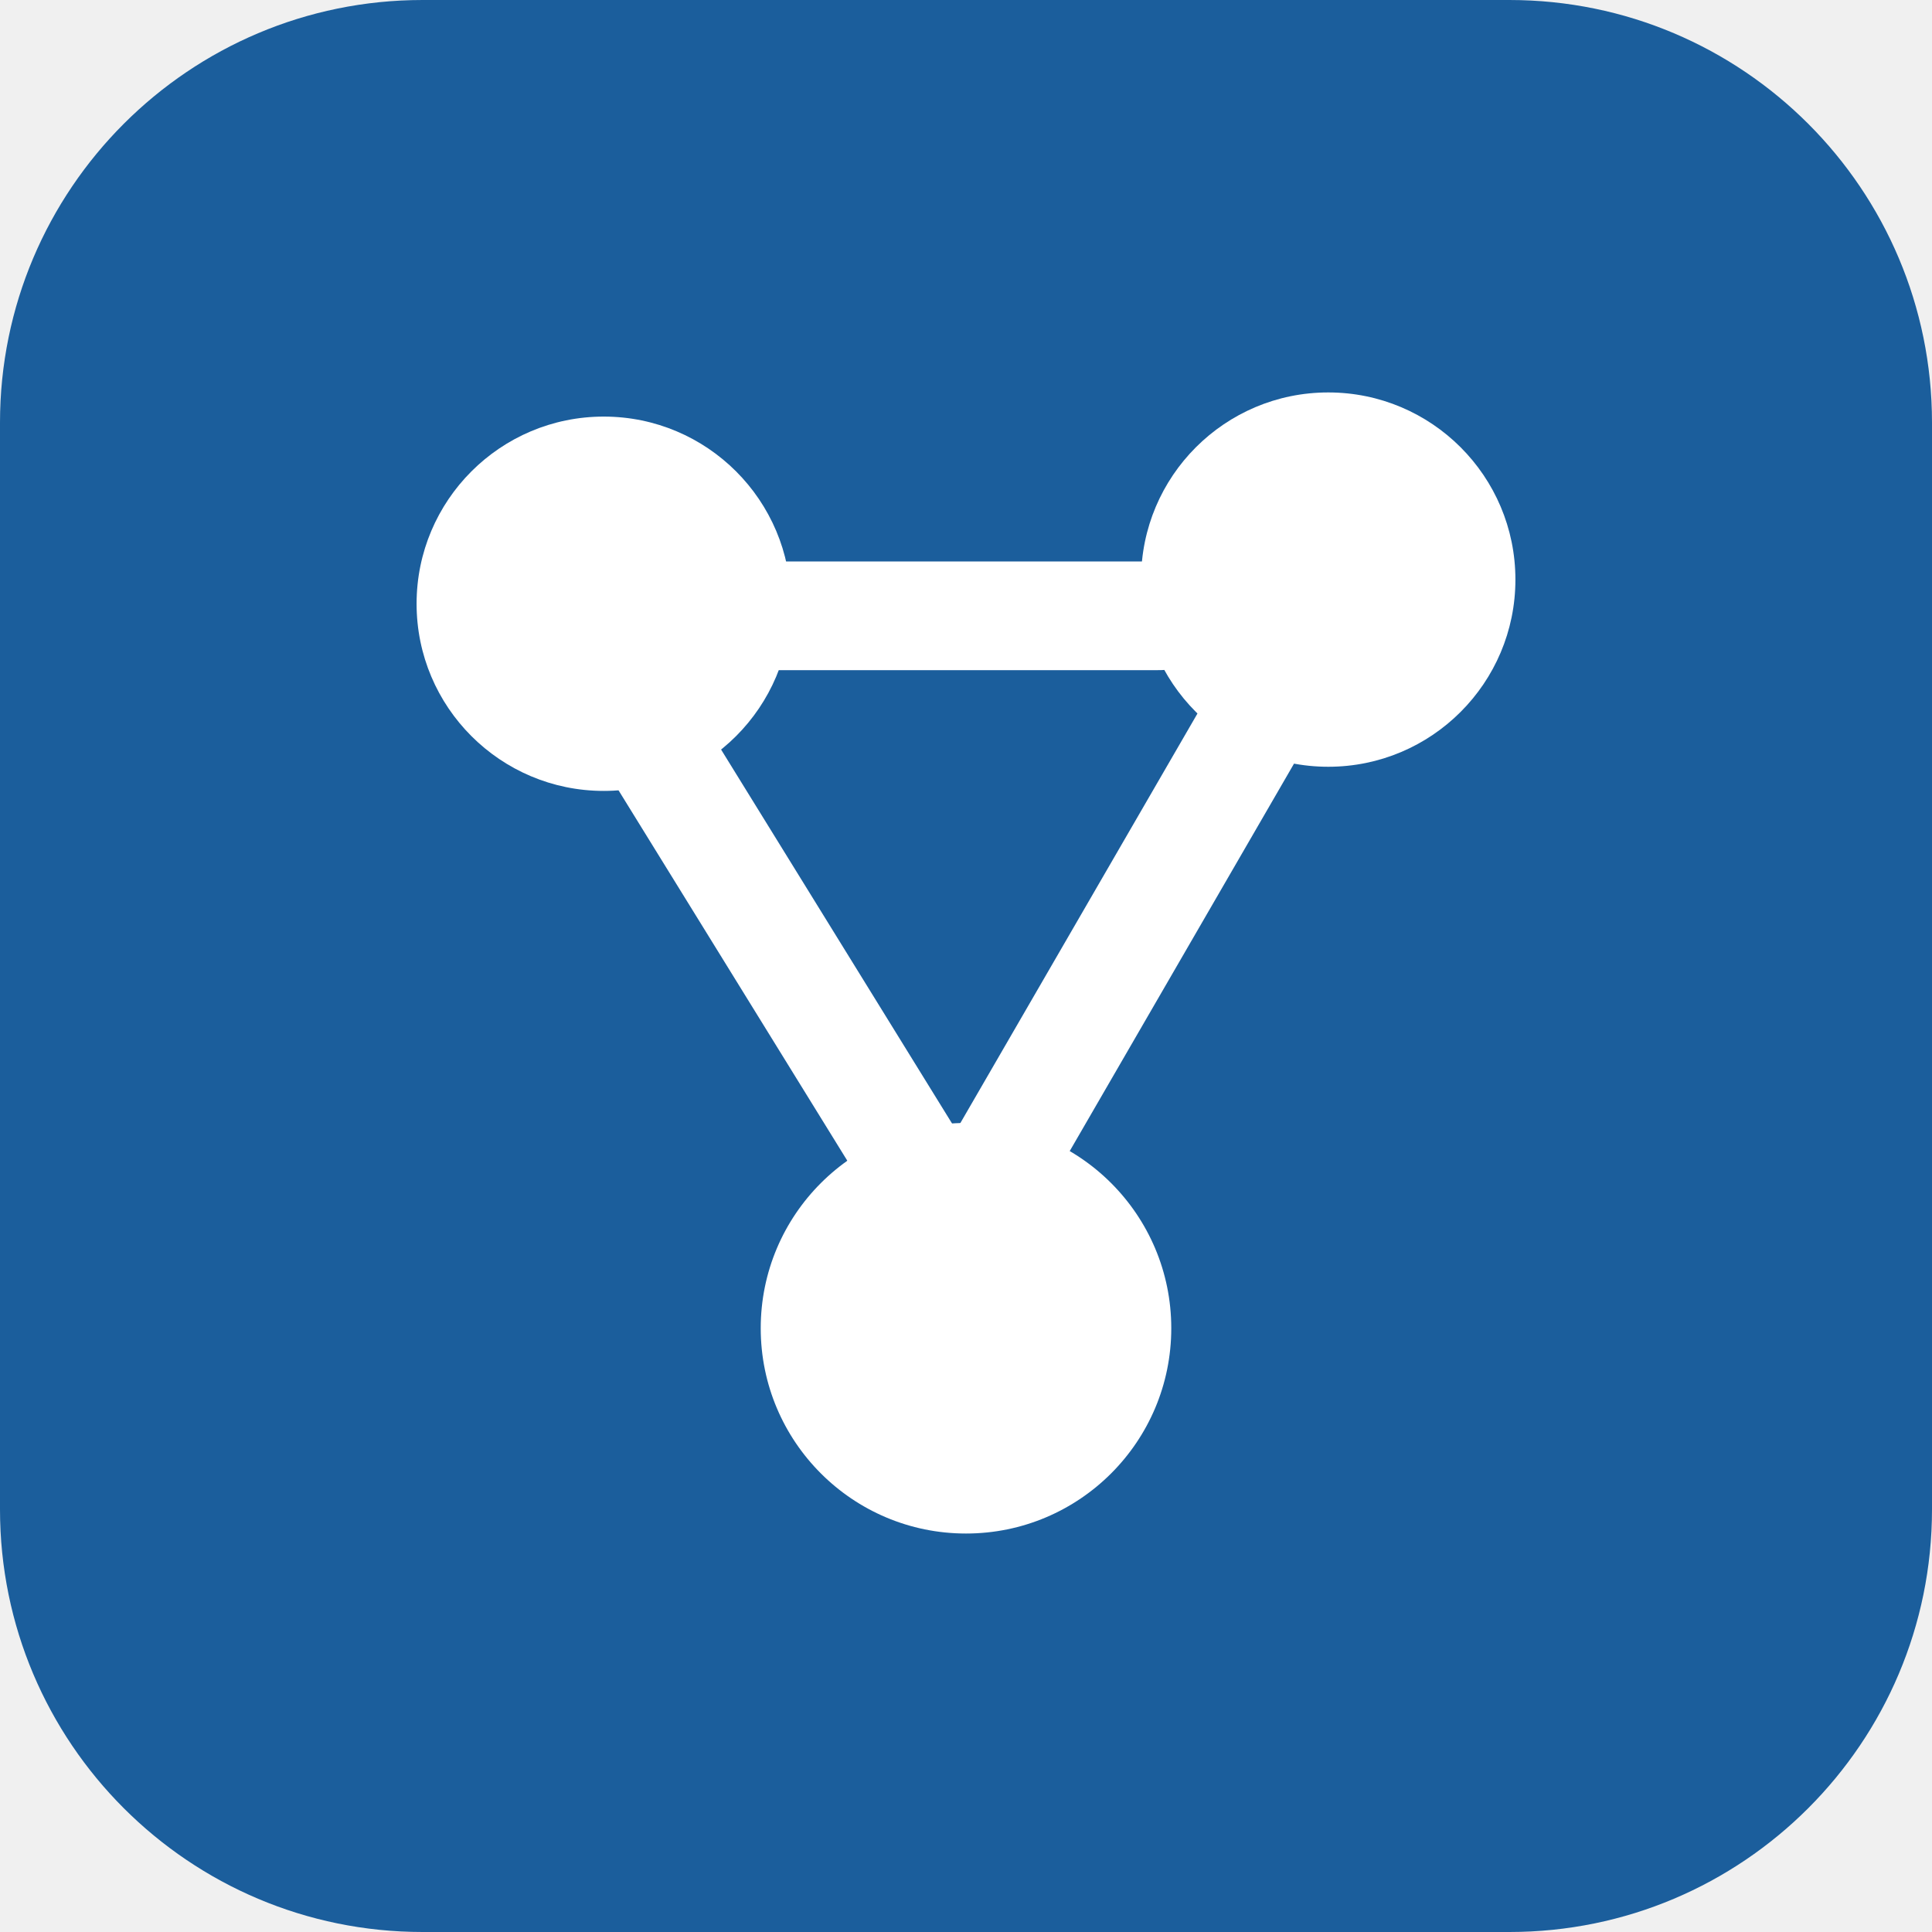
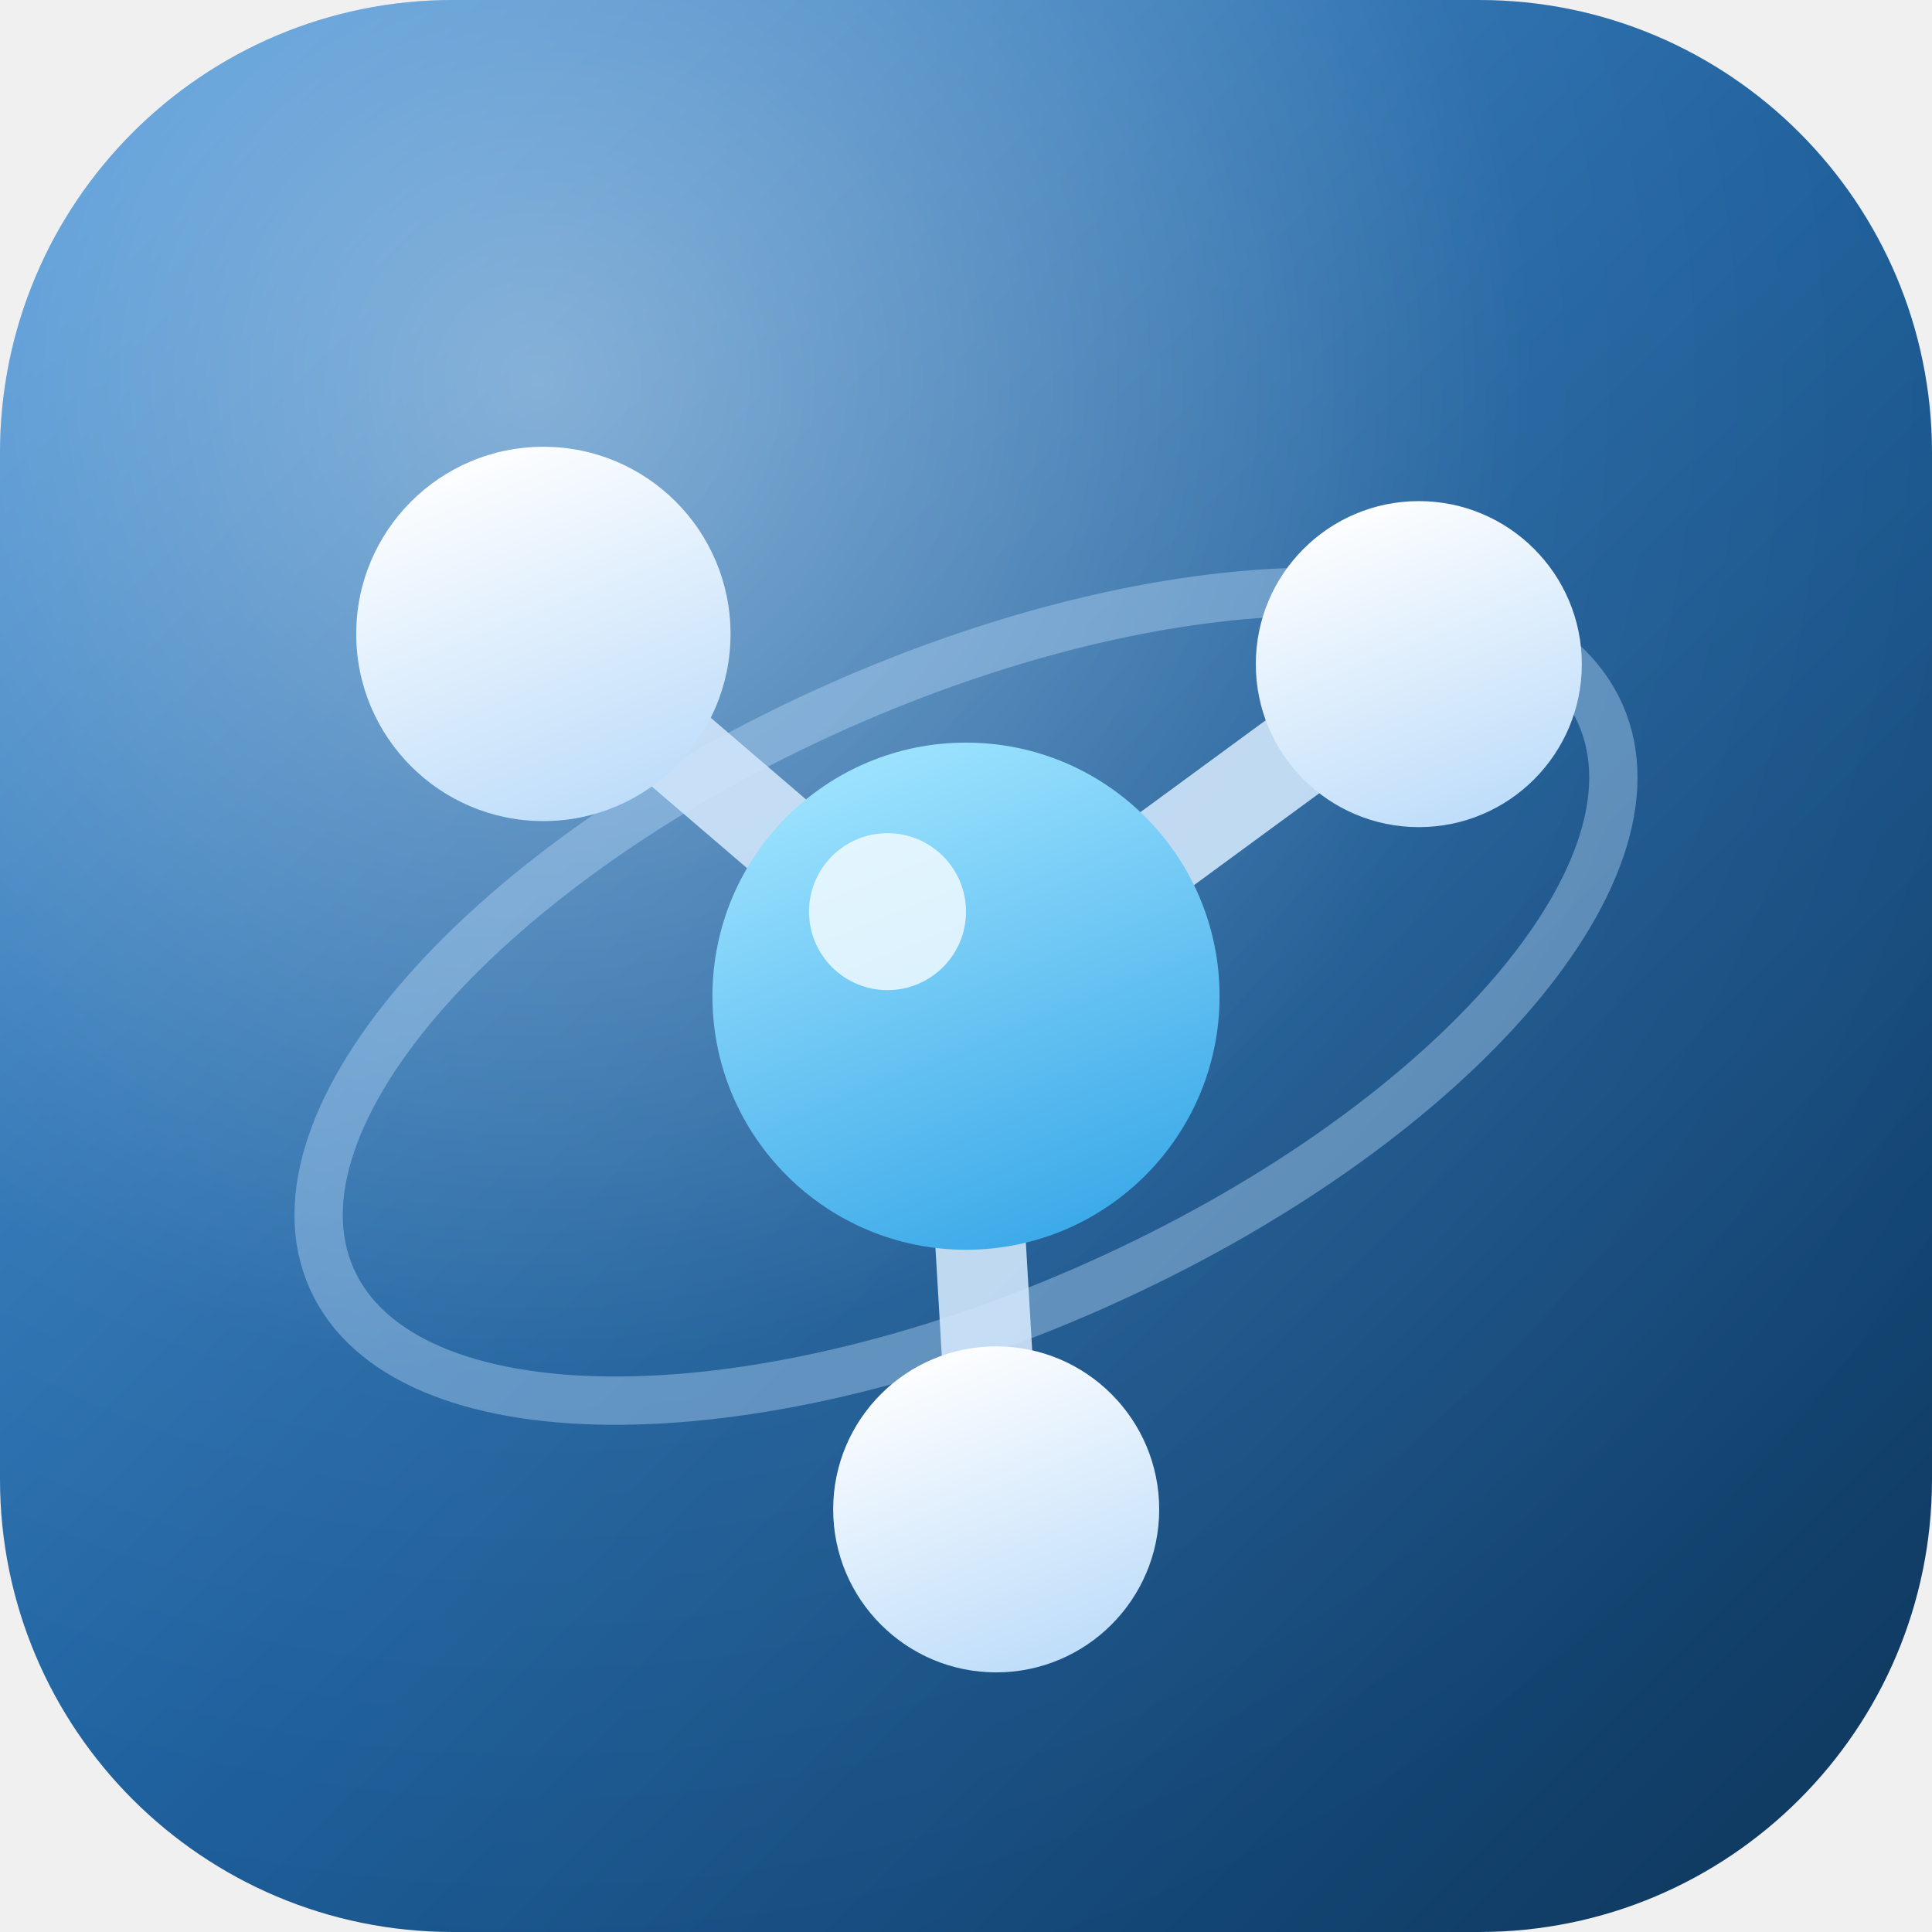
- <svg xmlns="http://www.w3.org/2000/svg" viewBox="0 0 32 32">
-   <rect width="32" height="32" rx="7" fill="#1b5e9c" />
-   <g fill="none" stroke="#ffffff" stroke-width="1.8" stroke-linecap="round">
-     <path d="M11 12.6l4.2 6.8M21 11.6l-4.4 7.6M12.6 10.2h6.6" />
+ <svg xmlns="http://www.w3.org/2000/svg" viewBox="0 0 64 64" role="img" aria-label="Molecule Calculator">
+   <defs>
+     <linearGradient id="tile" x1="0" y1="0" x2="1" y2="1">
+       <stop offset="0" stop-color="#3d8fd8" />
+       <stop offset="0.5" stop-color="#1b5e9c" />
+       <stop offset="1" stop-color="#0e3559" />
+     </linearGradient>
+     <radialGradient id="sheen" cx="0.28" cy="0.2" r="0.85">
+       <stop offset="0" stop-color="#ffffff" stop-opacity="0.42" />
+       <stop offset="0.6" stop-color="#ffffff" stop-opacity="0.06" />
+       <stop offset="1" stop-color="#ffffff" stop-opacity="0" />
+     </radialGradient>
+     <linearGradient id="atom" x1="0.3" y1="0" x2="0.7" y2="1">
+       <stop offset="0" stop-color="#ffffff" />
+       <stop offset="1" stop-color="#bcdcfa" />
+     </linearGradient>
+     <linearGradient id="core" x1="0.3" y1="0" x2="0.7" y2="1">
+       <stop offset="0" stop-color="#9fe4ff" />
+       <stop offset="1" stop-color="#39a8e8" />
+     </linearGradient>
+   </defs>
+   <rect width="64" height="64" rx="15" fill="url(#tile)" />
+   <rect width="64" height="64" rx="15" fill="url(#sheen)" />
+   <ellipse cx="32" cy="33" rx="23" ry="10.5" fill="none" stroke="#bcdcfa" stroke-opacity="0.4" stroke-width="1.6" transform="rotate(-24 32 33)" />
+   <g stroke="#cfe6fb" stroke-width="3" stroke-linecap="round" stroke-opacity="0.9">
+     <path d="M32 33 L18 21" />
+     <path d="M32 33 L47 22" />
+     <path d="M32 33 L33 50" />
  </g>
-   <g fill="#ffffff">
-     <circle cx="10" cy="10" r="3.1" />
-     <circle cx="22" cy="9.6" r="3.1" />
-     <circle cx="16" cy="22" r="3.4" />
-   </g>
+   <circle cx="18" cy="21" r="6.2" fill="url(#atom)" />
+   <circle cx="47" cy="22" r="5.4" fill="url(#atom)" />
+   <circle cx="33" cy="50" r="5.4" fill="url(#atom)" />
+   <circle cx="32" cy="33" r="8.4" fill="url(#core)" />
+   <circle cx="29.4" cy="30.2" r="2.6" fill="#ffffff" fill-opacity="0.75" />
</svg>
